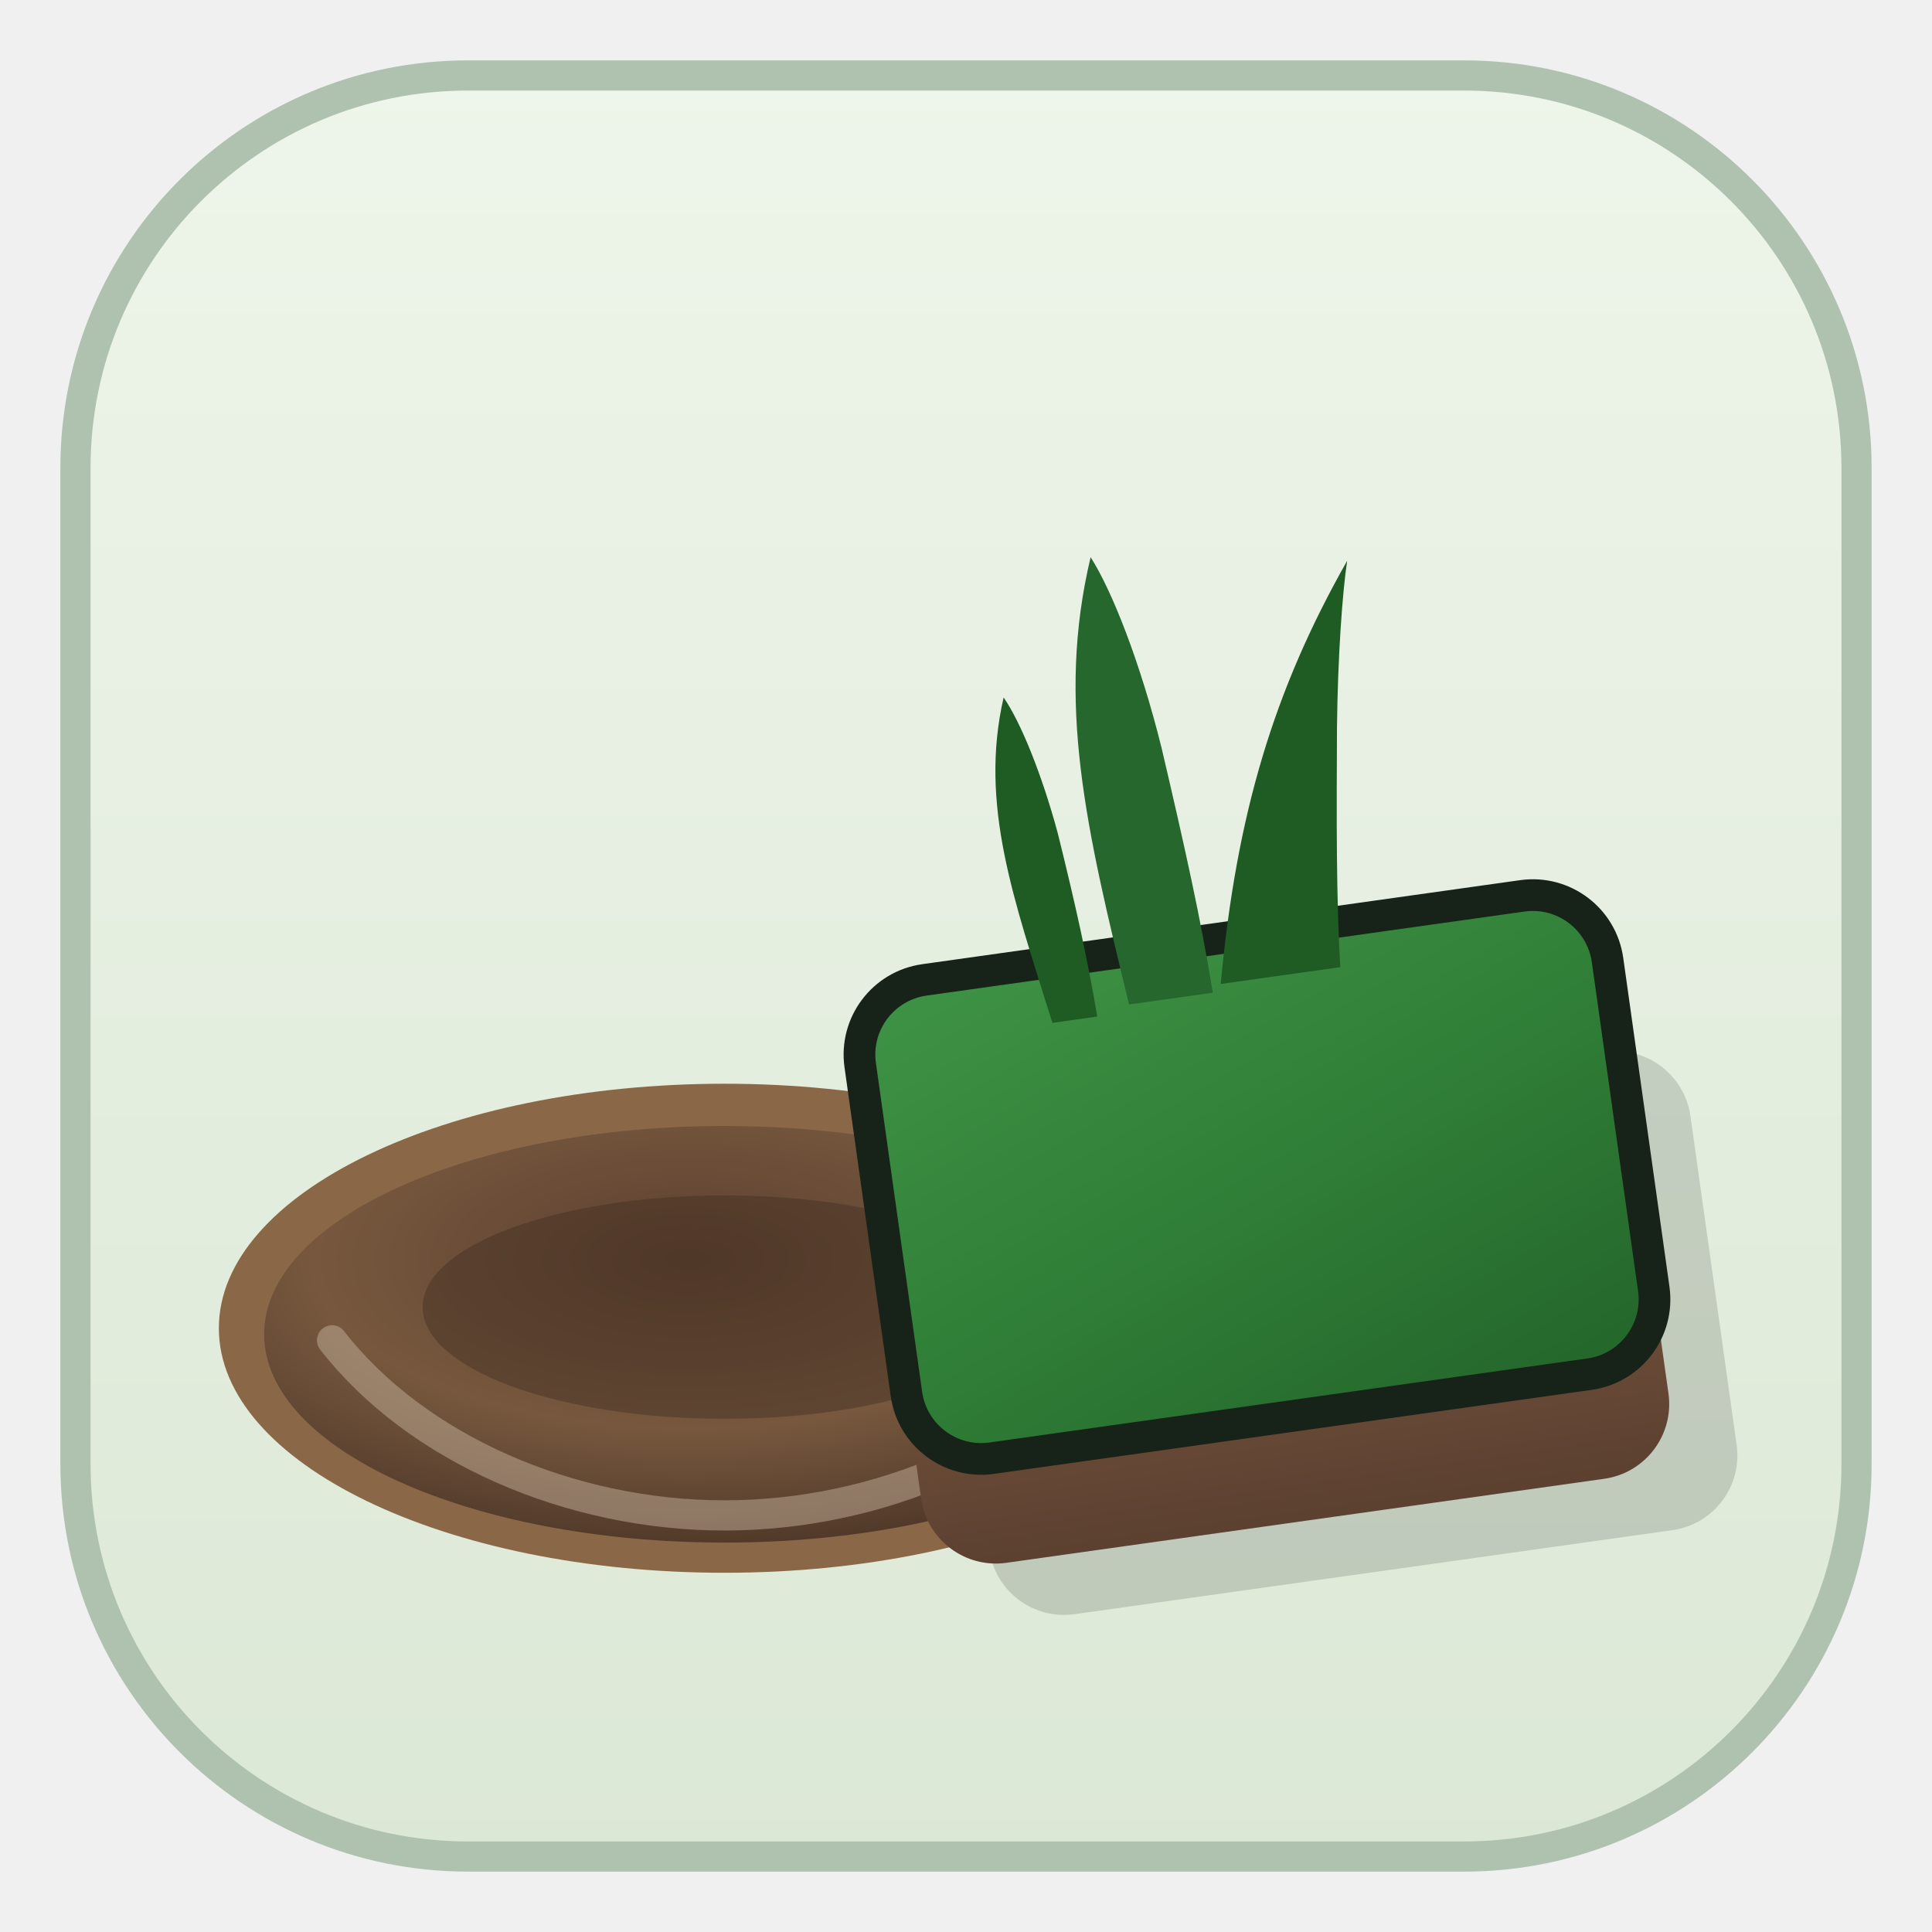
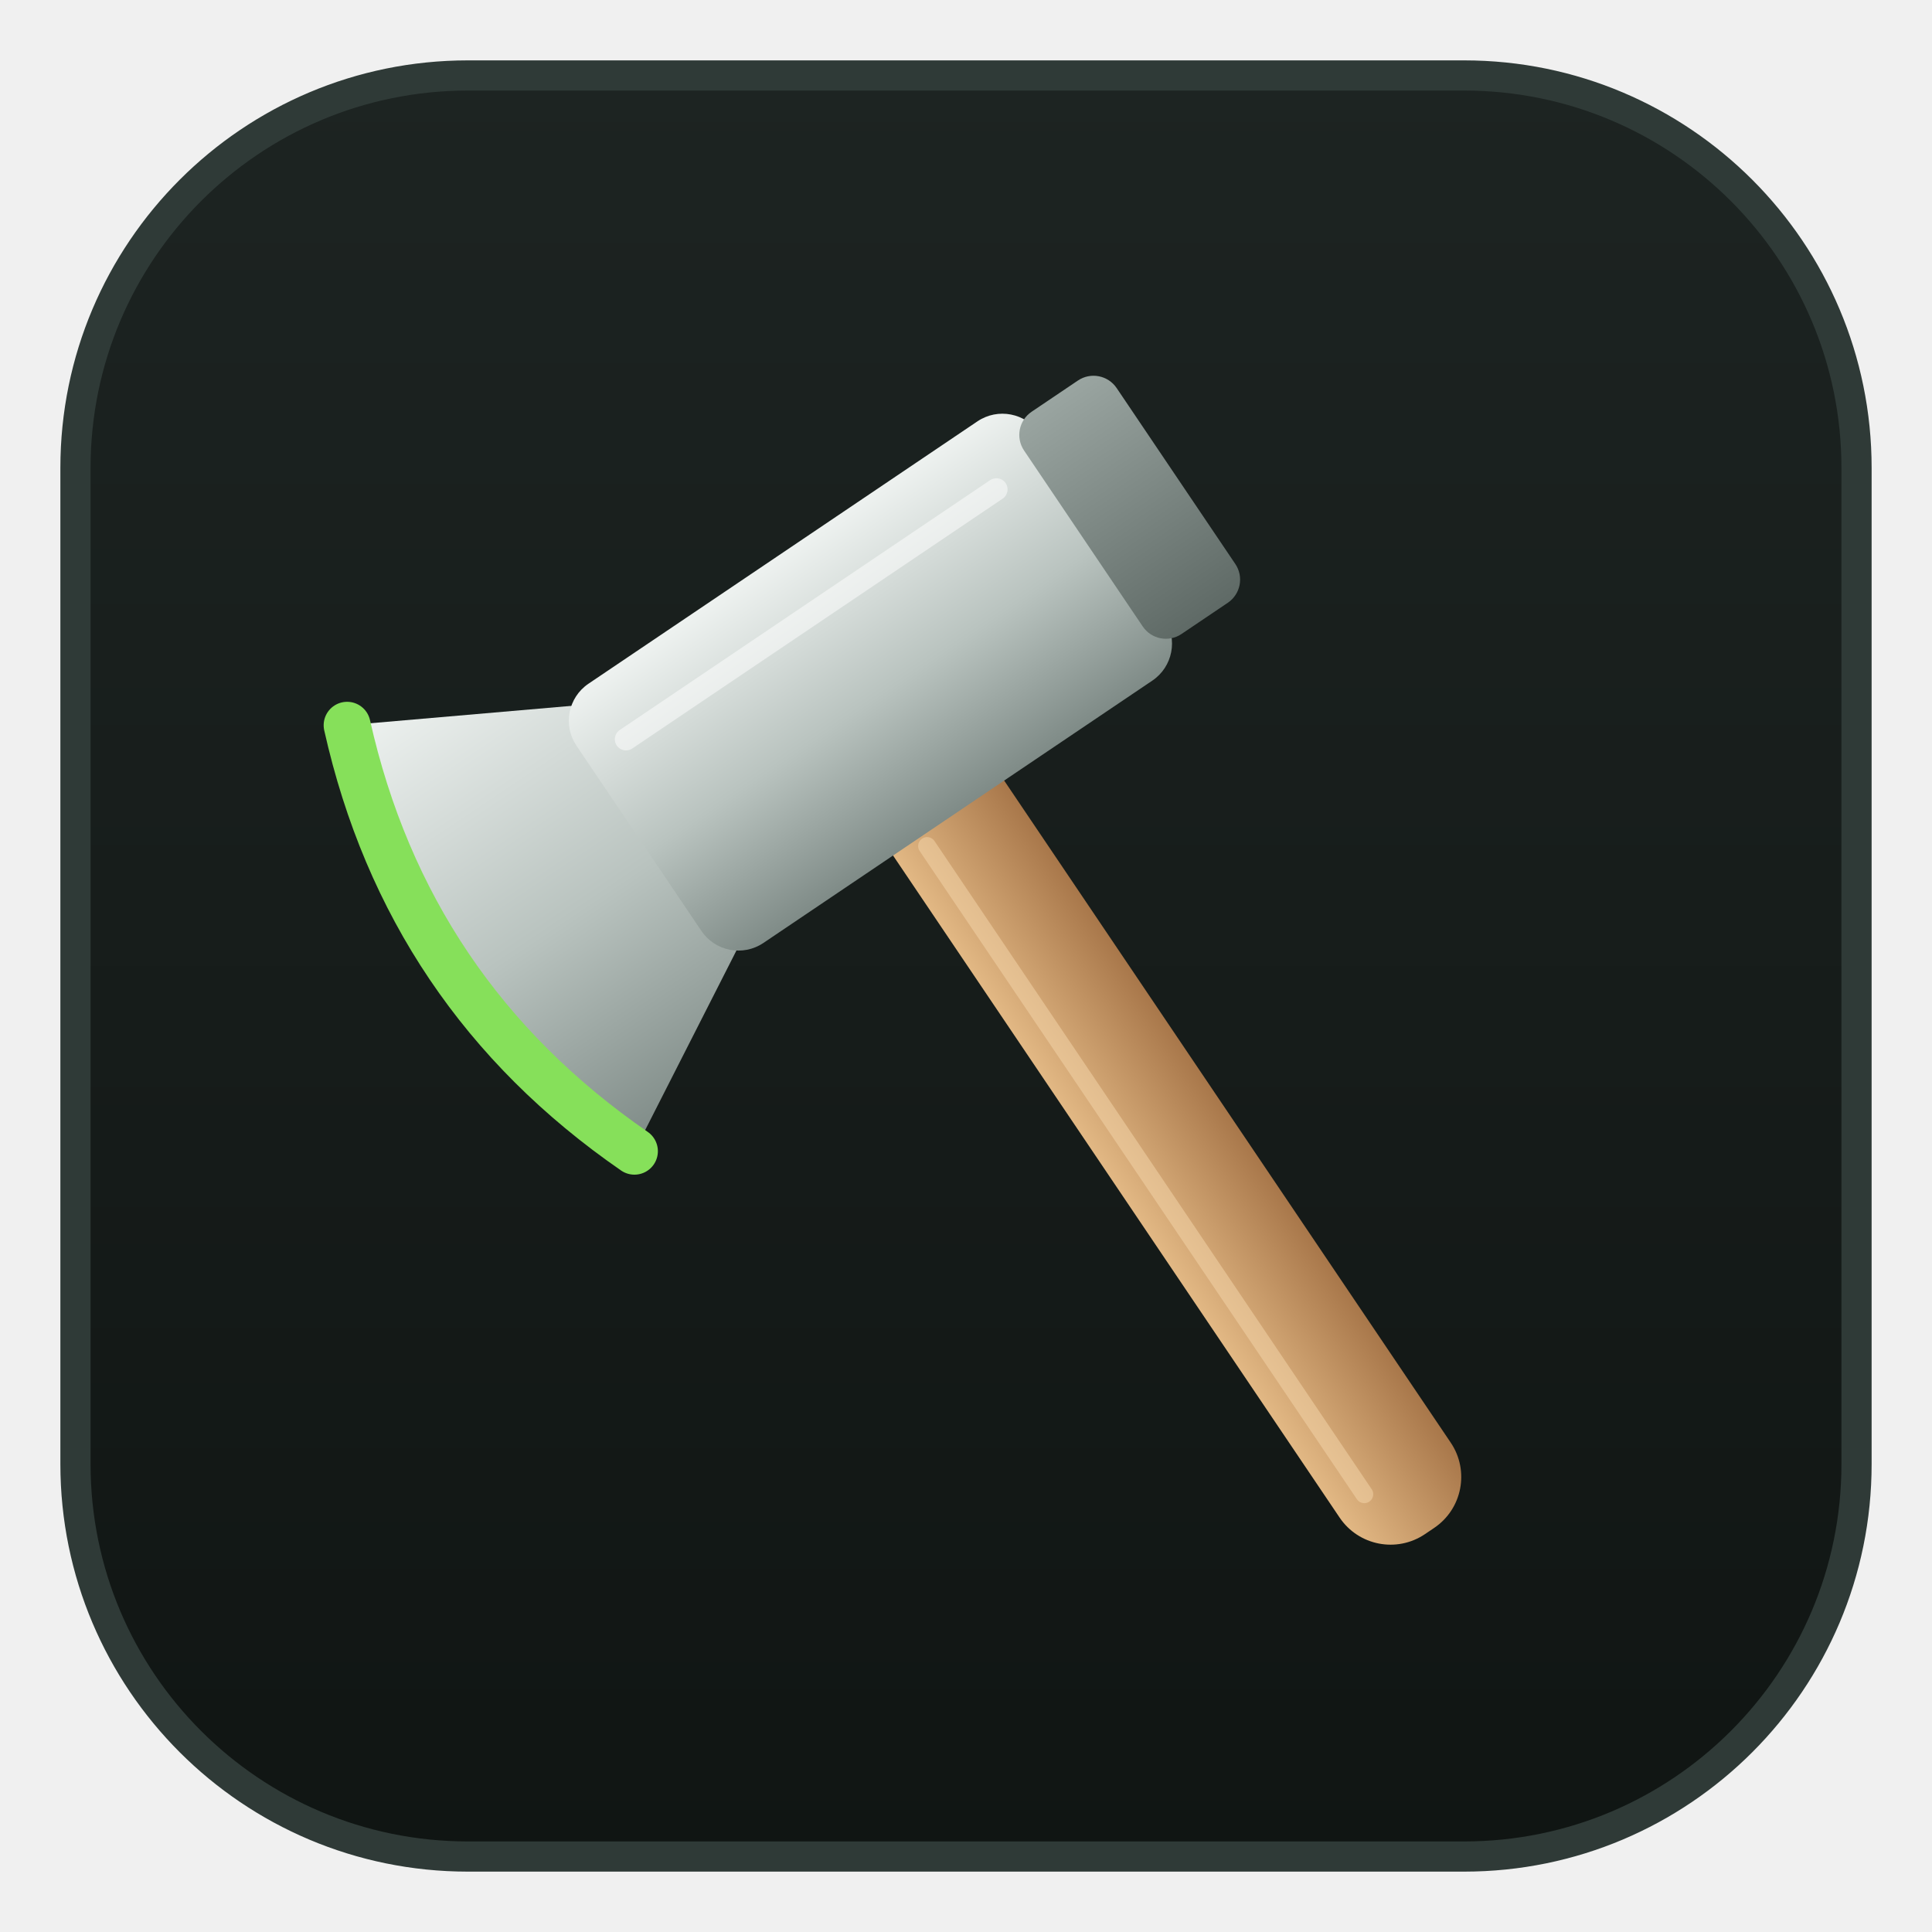
<svg xmlns="http://www.w3.org/2000/svg" viewBox="0 0 128 128" role="img" aria-labelledby="title desc">
  <defs>
-     <linearGradient id="pt-logo-lawn" x1="0" y1="0" x2="0" y2="1">
-       <stop offset="0%" stop-color="#eef5ea" />
-       <stop offset="100%" stop-color="#dce8d6" />
+     <linearGradient id="ml-logo-tile" x1="0" y1="0" x2="0" y2="1">
+       <stop offset="0%" stop-color="#1d2422" />
+       <stop offset="100%" stop-color="#101513" />
    </linearGradient>
-     <radialGradient id="pt-logo-hole" cx="46%" cy="32%" r="74%">
-       <stop offset="0%" stop-color="#5c4030" />
-       <stop offset="55%" stop-color="#77583e" />
-       <stop offset="100%" stop-color="#4a3426" />
-     </radialGradient>
-     <linearGradient id="pt-logo-turf" x1="0.18" y1="0" x2="0.82" y2="1">
-       <stop offset="0%" stop-color="#3d9144" />
-       <stop offset="55%" stop-color="#2f7d36" />
-       <stop offset="100%" stop-color="#25682c" />
+     <linearGradient id="ml-logo-steel" x1="0" y1="0" x2="0" y2="1">
+       <stop offset="0%" stop-color="#eef2f0" />
+       <stop offset="55%" stop-color="#b9c3bf" />
+       <stop offset="100%" stop-color="#7f8b87" />
    </linearGradient>
-     <linearGradient id="pt-logo-sod" x1="0" y1="0" x2="0" y2="1">
-       <stop offset="0%" stop-color="#8b6847" />
-       <stop offset="100%" stop-color="#5c4030" />
+     <linearGradient id="ml-logo-face" x1="0" y1="0" x2="0" y2="1">
+       <stop offset="0%" stop-color="#9aa5a1" />
+       <stop offset="100%" stop-color="#5f6a66" />
    </linearGradient>
-     <clipPath id="pt-logo-tile">
-       <rect x="5" y="5" width="118" height="118" rx="26" />
-     </clipPath>
+     <linearGradient id="ml-logo-ash" x1="0" y1="0" x2="1" y2="0">
+       <stop offset="0%" stop-color="#e2b884" />
+       <stop offset="100%" stop-color="#a8774a" />
+     </linearGradient>
  </defs>
-   <rect x="5" y="5" width="118" height="118" rx="26" fill="url(#pt-logo-lawn)" stroke="#afc2b0" stroke-width="2" />
-   <g clip-path="url(#pt-logo-tile)">
-     <ellipse cx="48" cy="88" rx="33.5" ry="16.2" fill="#8a6847" />
-     <ellipse cx="48" cy="88.4" rx="30.5" ry="13.8" fill="url(#pt-logo-hole)" />
-     <ellipse cx="48" cy="86.6" rx="20" ry="7.4" fill="#3d2a1e" opacity="0.4" />
-     <path d="M22 88.8c5.6 7.2 15.8 11.6 26 11.6s20.4-4.4 26-11.6" fill="none" stroke="#c4b09a" stroke-width="2" stroke-linecap="round" opacity="0.5" />
-     <g transform="rotate(-8 83 76)">
-       <rect x="62" y="73" width="50" height="32" rx="5" fill="#172219" opacity="0.16" />
-       <rect x="58" y="69" width="50" height="32" rx="5" fill="url(#pt-logo-sod)" />
-       <rect x="58" y="62" width="50" height="32" rx="5" fill="url(#pt-logo-turf)" stroke="#172219" stroke-width="2.1" />
-       <path d="M71 66C69.6 57.5 68.2 51 70.8 44.2c.9 1.8 1.8 5.4 2.3 9.4.5 4.8.8 8.6.9 12.4z" fill="#1e5c24" />
-       <path d="M76.2 65.5C75 53.5 74.2 45 77.8 35.8c1.1 2.4 2.3 7.4 2.9 13.2.6 6.6 1 11.6 1.1 16.5z" fill="#25672c" />
-       <path d="M82.4 65C85 54 88.6 46.2 94.6 38.4c-.6 2-1.5 6.2-2.2 10.8-.9 6.2-1.6 11-2 15.8z" fill="#1e5c24" />
-     </g>
+   <rect x="5" y="5" width="118" height="118" rx="26" fill="url(#ml-logo-tile)" stroke="#2f3a37" stroke-width="2" />
+   <g transform="translate(67 63) rotate(-34) scale(0.74) translate(-62 -66)">
+     <rect x="58" y="44" width="12" height="86" rx="5.5" fill="url(#ml-logo-ash)" />
+     <path d="M61 54v70" stroke="#f3d3a8" stroke-width="1.6" stroke-linecap="round" opacity="0.55" />
+     <path d="M42 26 L24 16 Q15 39 24 62 L42 52 Z" fill="url(#ml-logo-steel)" />
+     <rect x="40" y="25" width="50" height="28" rx="4" fill="url(#ml-logo-steel)" />
+     <rect x="88" y="27" width="10" height="24" rx="2.5" fill="url(#ml-logo-face)" />
+     <path d="M44 31h40" stroke="#ffffff" stroke-width="2" stroke-linecap="round" opacity="0.5" />
+     <path d="M24 16 Q15 39 24 62" fill="none" stroke="#86e05a" stroke-width="4.2" stroke-linecap="round" />
  </g>
</svg>
